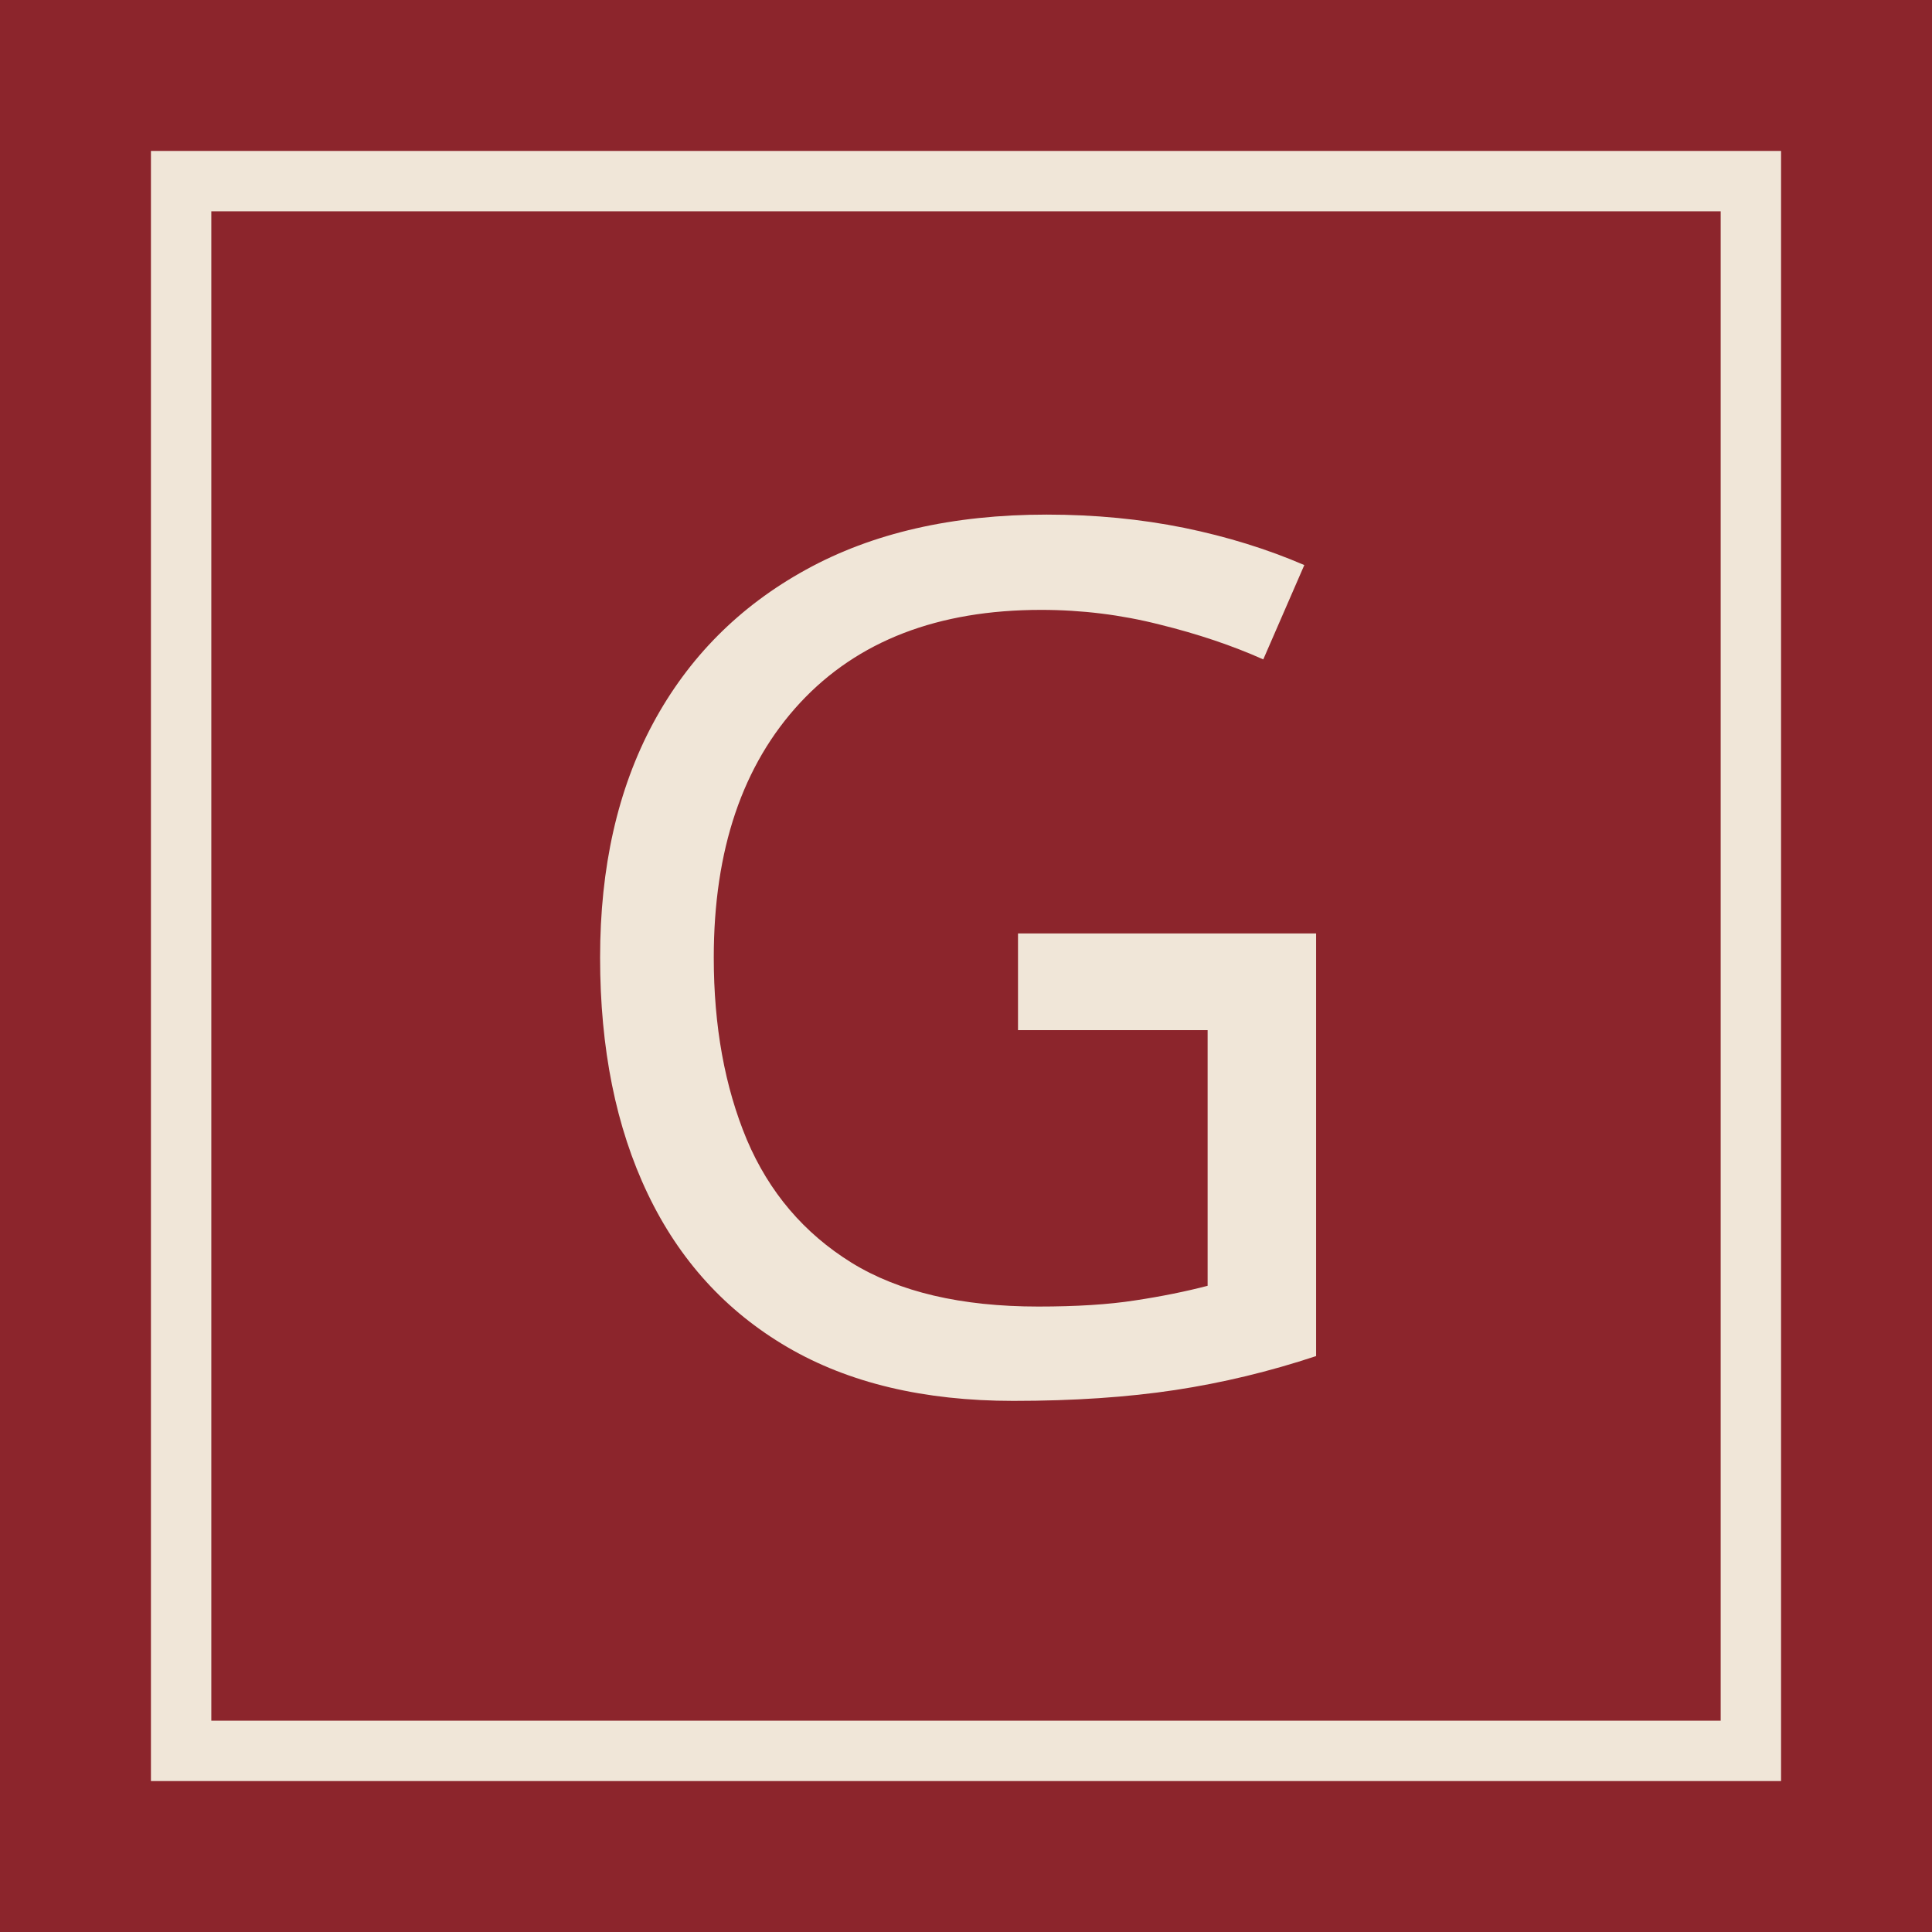
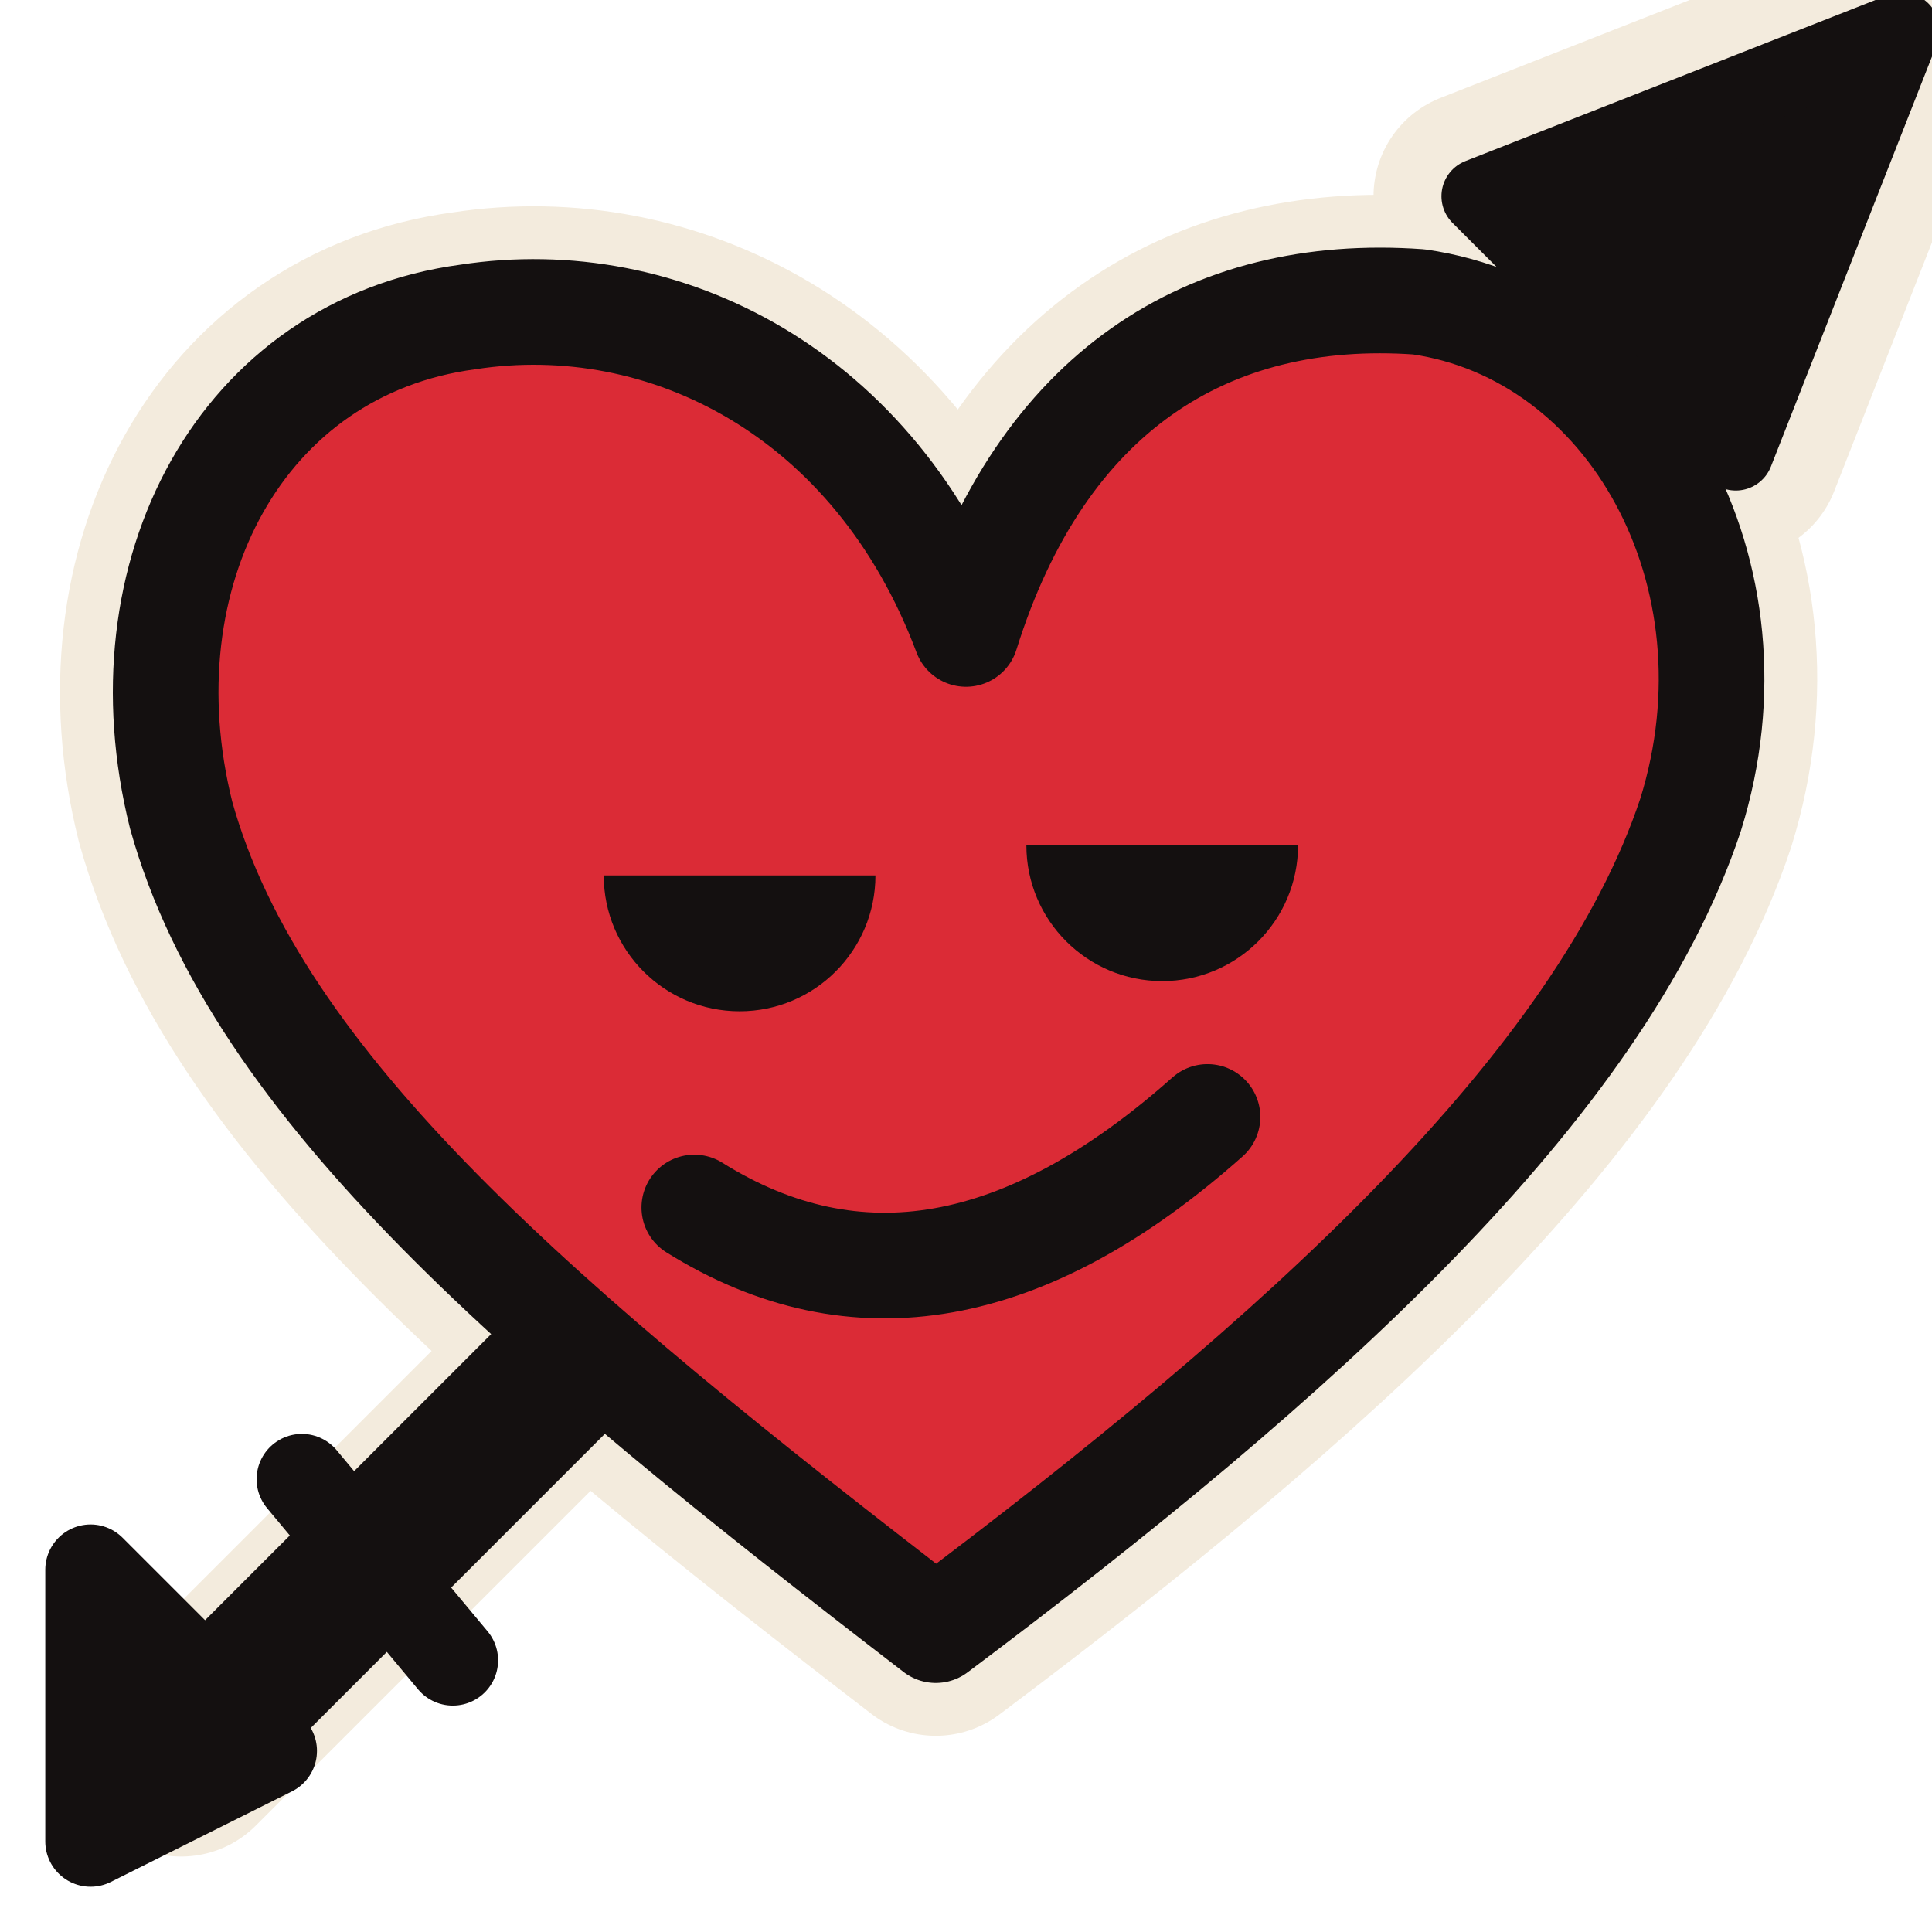
<svg xmlns="http://www.w3.org/2000/svg" viewBox="0 0 64 64">
-   <rect width="64" height="64" fill="#8C252C" />
-   <rect x="6" y="6" width="52" height="52" fill="none" stroke="#F0E6D8" stroke-width="2" />
-   <text x="32" y="46" text-anchor="middle" font-family="Impact, 'Arial Narrow', sans-serif" font-size="40" fill="#F0E6D8">G</text>
+   <defs>
+     <path id="h" d="M32 21 C29 13, 22 9.5, 15.5 10.5 C8 11.5, 4 19, 6 27 C8.5 36, 18 44, 31 54 C43 45, 53 36, 56 27 C58.5 19, 54 11, 47 10 C40 9.5, 34.5 13, 32 21 Z" />
+     <path id="a" d="M63 1 L 49 6.5 L 57.5 15 Z" />
+   </defs>
+   <g stroke-linecap="round" stroke-linejoin="round">
+     <g fill="#F3EBDD" stroke="#F3EBDD" stroke-width="7">
+       <line x1="6" y1="58" x2="54" y2="10" />
+       <use href="#h" />
+       <use href="#a" />
+     </g>
+     <line x1="6" y1="58" x2="53" y2="11" stroke="#141010" stroke-width="5" />
+     <path d="M3 52 L 9 58 L 3 61 Z M10 49 L 15 55" stroke="#141010" stroke-width="3" fill="#141010" />
+     <use href="#a" fill="#141010" stroke="#141010" stroke-width="2.5" />
+     <use href="#h" fill="#DB2B36" stroke="#141010" stroke-width="3.5" />
+     <path d="M20 29 h9 a4.5 4.5 0 0 1 -9 0 Z M34 28 h9 a4.5 4.5 0 0 1 -9 0 Z" fill="#141010" />
+     <path d="M23 40 Q 31 45 40 37" stroke="#141010" stroke-width="3.5" fill="none" />
+   </g>
</svg>
